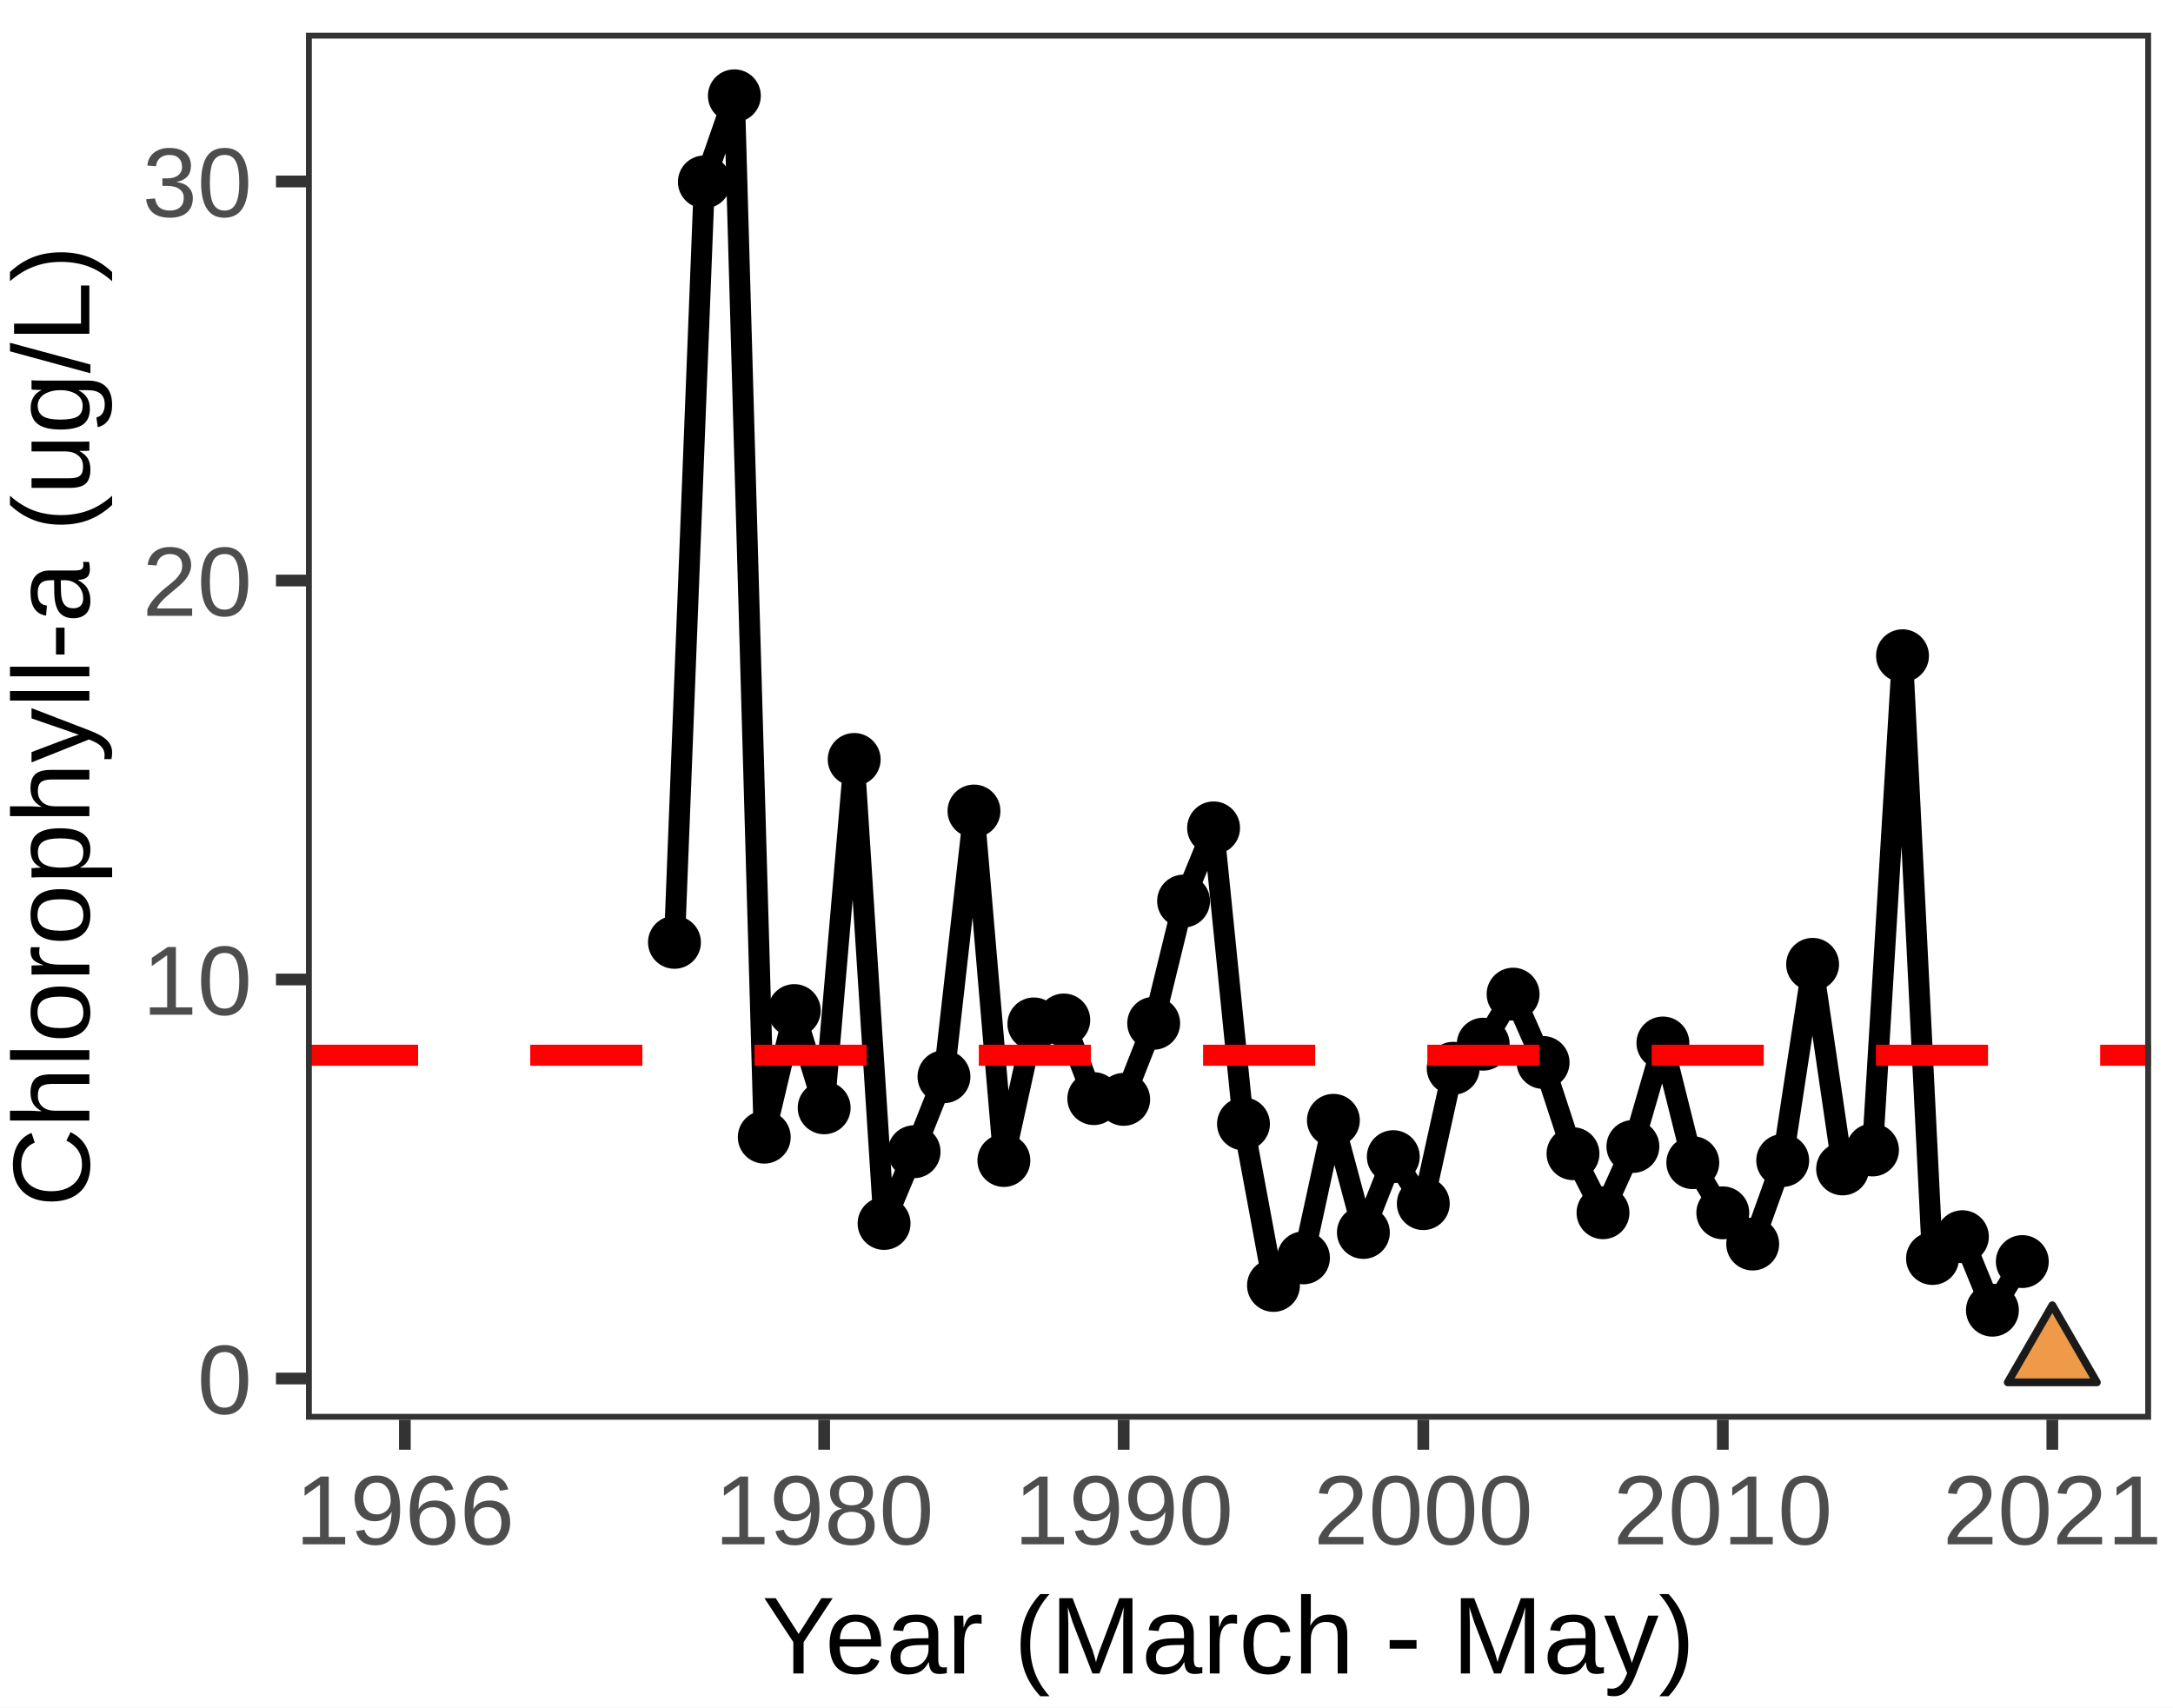
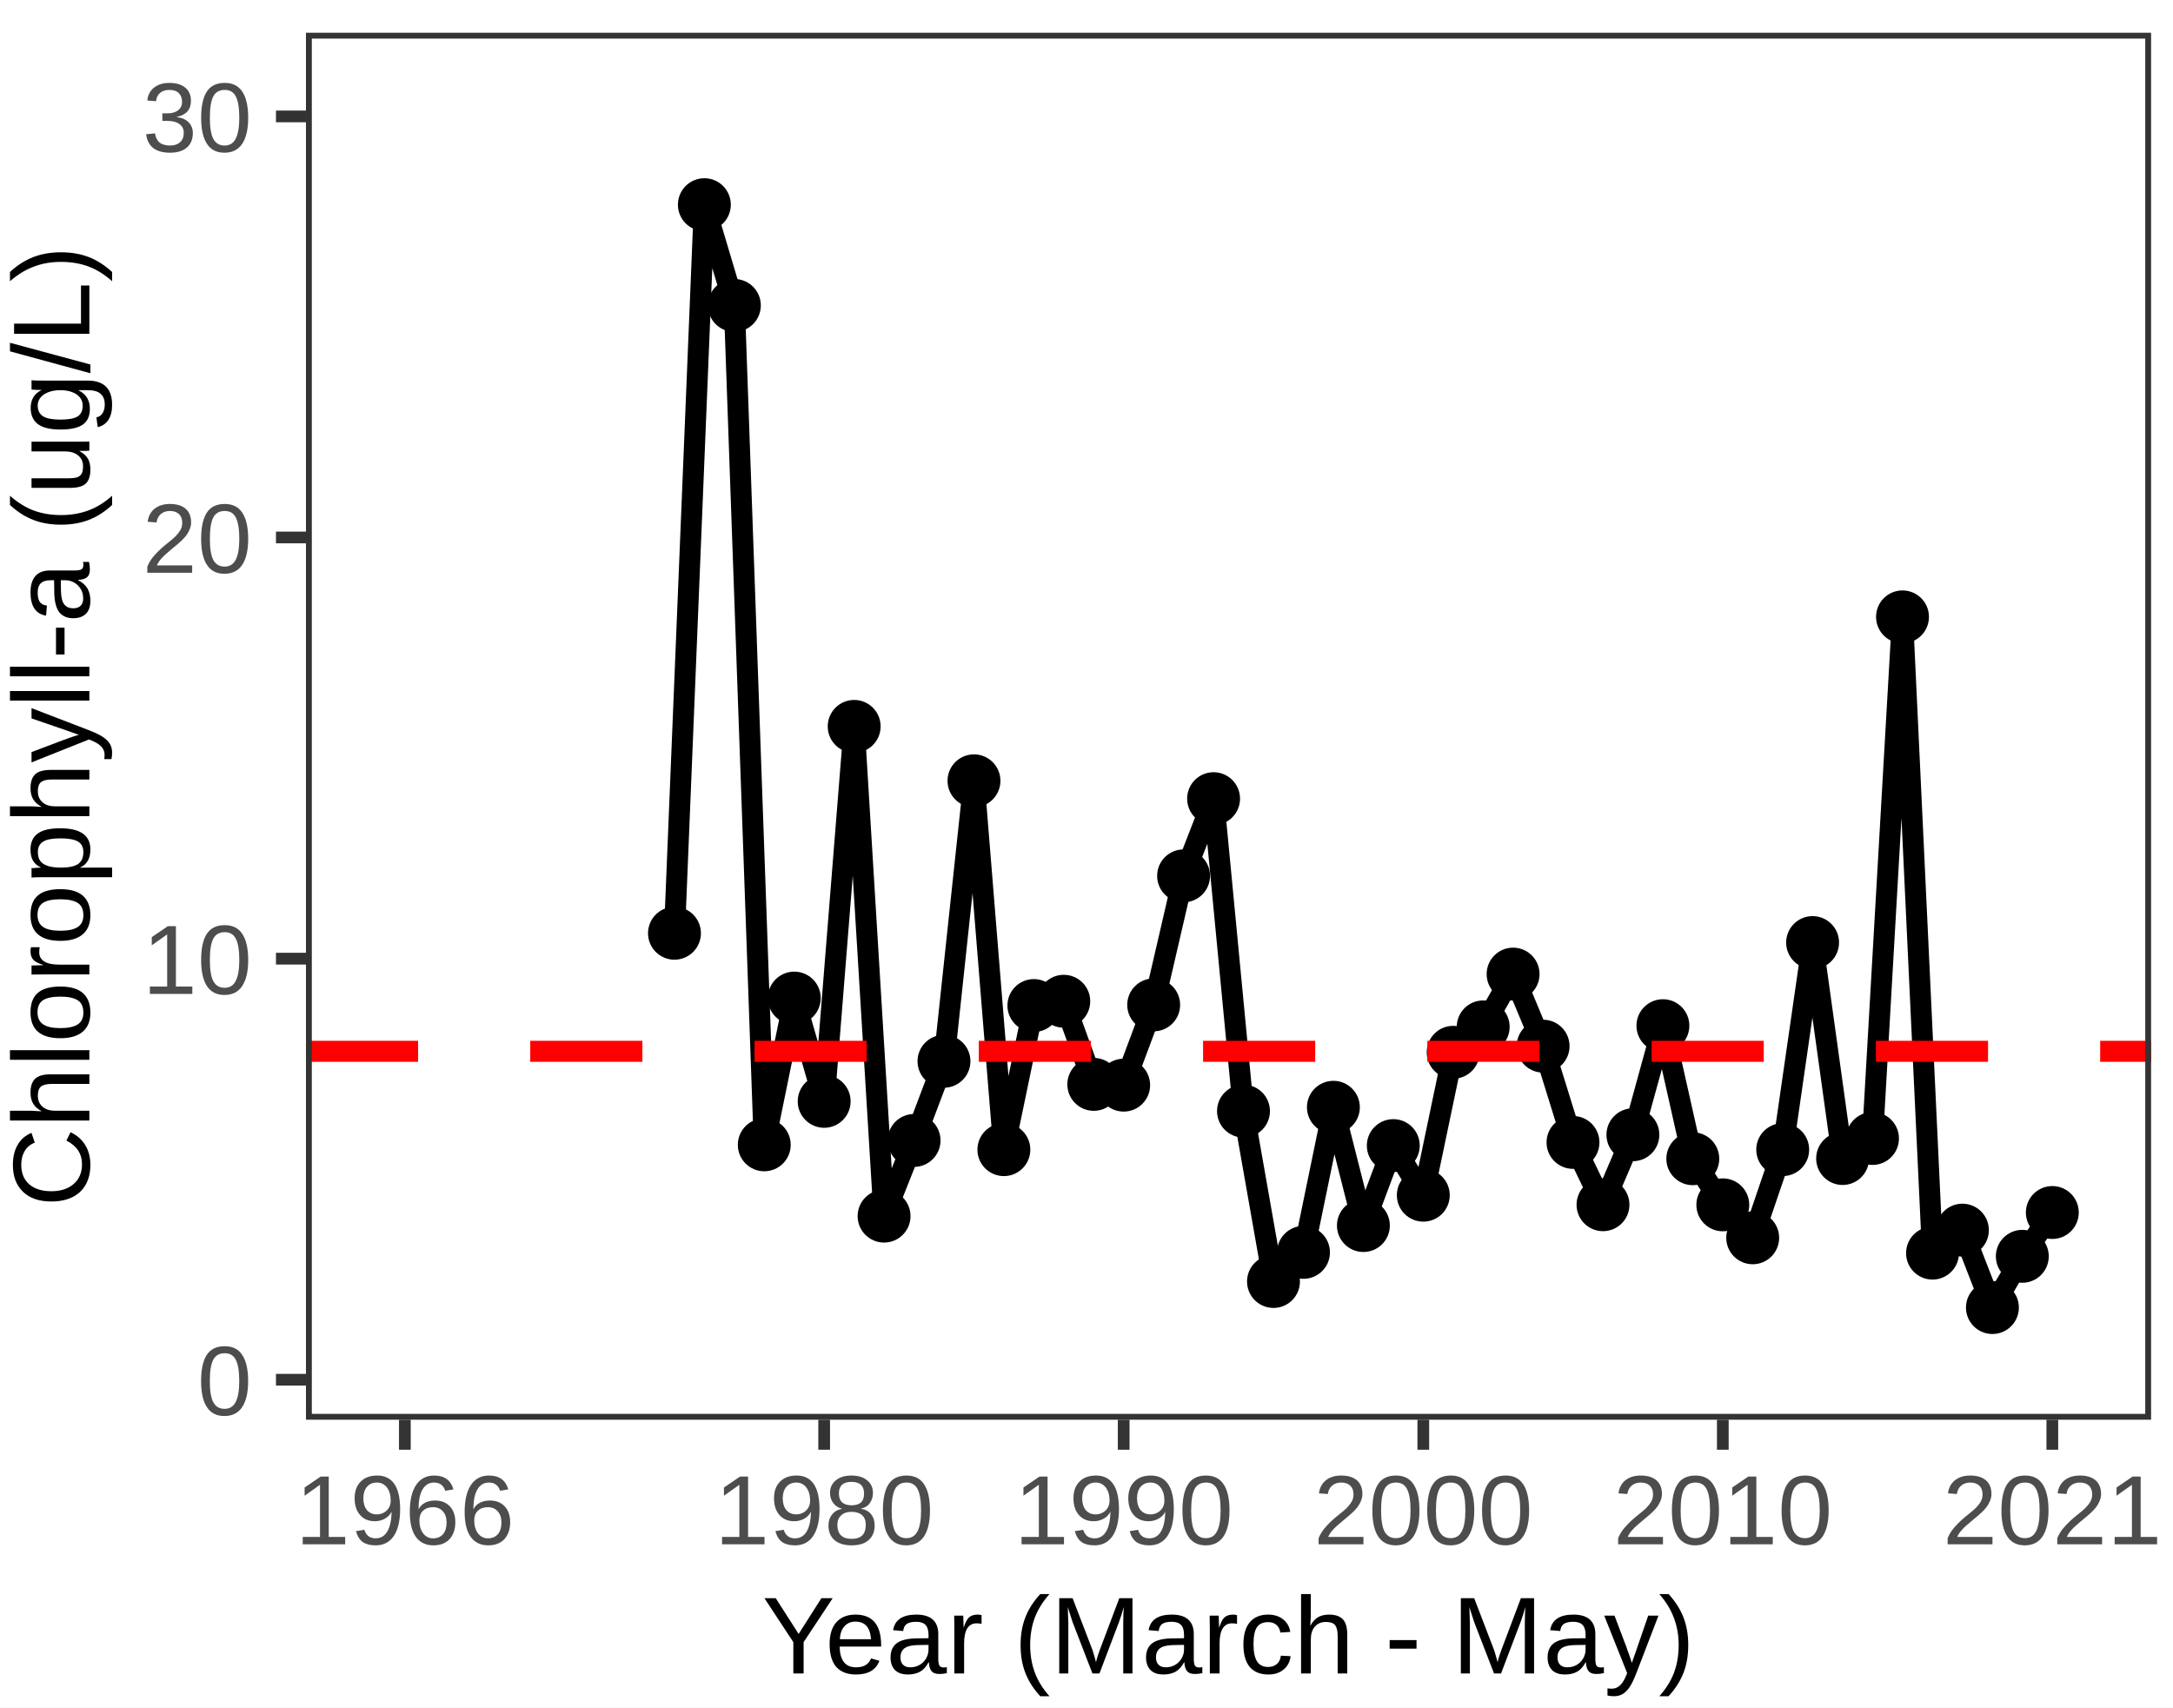
<svg xmlns="http://www.w3.org/2000/svg" class="svglite" width="198.43pt" height="155.91pt" viewBox="0 0 198.43 155.91">
  <defs>
    <style type="text/css">
    .svglite line, .svglite polyline, .svglite polygon, .svglite path, .svglite rect, .svglite circle {
      fill: none;
      stroke: #000000;
      stroke-linecap: round;
      stroke-linejoin: round;
      stroke-miterlimit: 10.00;
    }
    .svglite text {
      white-space: pre;
    }
  </style>
  </defs>
  <rect width="100%" height="100%" style="stroke: none; fill: #FFFFFF;" />
  <defs>
    <clipPath id="cpMC4wMHwxOTguNDN8MC4wMHwxNTUuOTE=">
      <rect x="0.00" y="0.00" width="198.43" height="155.91" />
    </clipPath>
  </defs>
  <g clip-path="url(#cpMC4wMHwxOTguNDN8MC4wMHwxNTUuOTE=)">
    <rect x="0.00" y="0.00" width="198.43" height="155.91" style="stroke-width: 1.07; stroke: #FFFFFF; fill: #FFFFFF;" />
  </g>
  <defs>
    <clipPath id="cpMjcuOTR8MTk2LjQzfDIuOTl8MTI5LjY0">
      <rect x="27.94" y="2.99" width="168.49" height="126.65" />
    </clipPath>
  </defs>
  <g clip-path="url(#cpMjcuOTR8MTk2LjQzfDIuOTl8MTI5LjY0)">
    <rect x="27.94" y="2.99" width="168.49" height="126.65" style="stroke-width: 1.07; stroke: none; fill: #FFFFFF;" />
-     <polyline points="61.59,86.05 64.32,16.61 67.06,8.75 69.79,103.84 72.53,92.28 75.26,101.16 78.00,69.35 80.73,111.72 83.47,105.17 86.20,98.32 88.94,74.06 91.67,105.97 94.41,93.50 97.14,93.14 99.88,100.32 102.61,100.39 105.35,93.44 108.08,82.28 110.82,75.60 113.55,102.63 116.29,117.38 119.03,114.86 121.76,102.30 124.50,112.54 127.23,105.62 129.97,109.91 132.70,97.55 135.44,95.35 138.17,90.78 140.91,97.02 143.64,105.35 146.38,110.74 149.11,104.69 151.85,95.24 154.58,106.17 157.32,110.75 160.05,113.60 162.79,105.97 165.52,88.06 168.26,106.74 170.99,105.01 173.73,59.88 176.47,114.92 179.20,112.93 181.94,119.64 184.67,115.20 " style="stroke-width: 1.92; stroke-linecap: butt;" />
-     <circle cx="61.59" cy="86.05" r="2.06" style="stroke-width: 0.71; fill: #000000;" />
-     <circle cx="64.32" cy="16.61" r="2.06" style="stroke-width: 0.71; fill: #000000;" />
-     <circle cx="67.06" cy="8.75" r="2.06" style="stroke-width: 0.71; fill: #000000;" />
-     <circle cx="69.79" cy="103.84" r="2.06" style="stroke-width: 0.71; fill: #000000;" />
-     <circle cx="72.53" cy="92.28" r="2.06" style="stroke-width: 0.71; fill: #000000;" />
-     <circle cx="75.26" cy="101.16" r="2.06" style="stroke-width: 0.71; fill: #000000;" />
-     <circle cx="78.00" cy="69.35" r="2.06" style="stroke-width: 0.71; fill: #000000;" />
-     <circle cx="80.73" cy="111.72" r="2.06" style="stroke-width: 0.71; fill: #000000;" />
-     <circle cx="83.47" cy="105.17" r="2.06" style="stroke-width: 0.71; fill: #000000;" />
-     <circle cx="86.20" cy="98.32" r="2.06" style="stroke-width: 0.71; fill: #000000;" />
-     <circle cx="88.94" cy="74.06" r="2.06" style="stroke-width: 0.71; fill: #000000;" />
-     <circle cx="91.67" cy="105.97" r="2.06" style="stroke-width: 0.71; fill: #000000;" />
-     <circle cx="94.41" cy="93.50" r="2.06" style="stroke-width: 0.71; fill: #000000;" />
-     <circle cx="97.14" cy="93.14" r="2.06" style="stroke-width: 0.71; fill: #000000;" />
-     <circle cx="99.88" cy="100.32" r="2.06" style="stroke-width: 0.71; fill: #000000;" />
-     <circle cx="102.61" cy="100.39" r="2.06" style="stroke-width: 0.71; fill: #000000;" />
-     <circle cx="105.35" cy="93.44" r="2.06" style="stroke-width: 0.71; fill: #000000;" />
-     <circle cx="108.08" cy="82.28" r="2.06" style="stroke-width: 0.71; fill: #000000;" />
-     <circle cx="110.82" cy="75.60" r="2.06" style="stroke-width: 0.71; fill: #000000;" />
-     <circle cx="113.55" cy="102.63" r="2.06" style="stroke-width: 0.71; fill: #000000;" />
-     <circle cx="116.29" cy="117.38" r="2.06" style="stroke-width: 0.71; fill: #000000;" />
-     <circle cx="119.03" cy="114.86" r="2.06" style="stroke-width: 0.71; fill: #000000;" />
-     <circle cx="121.76" cy="102.30" r="2.06" style="stroke-width: 0.71; fill: #000000;" />
-     <circle cx="124.50" cy="112.54" r="2.06" style="stroke-width: 0.71; fill: #000000;" />
-     <circle cx="127.23" cy="105.62" r="2.06" style="stroke-width: 0.71; fill: #000000;" />
-     <circle cx="129.97" cy="109.91" r="2.06" style="stroke-width: 0.71; fill: #000000;" />
-     <circle cx="132.70" cy="97.55" r="2.06" style="stroke-width: 0.71; fill: #000000;" />
-     <circle cx="135.44" cy="95.35" r="2.06" style="stroke-width: 0.71; fill: #000000;" />
-     <circle cx="138.17" cy="90.78" r="2.06" style="stroke-width: 0.71; fill: #000000;" />
-     <circle cx="140.91" cy="97.02" r="2.06" style="stroke-width: 0.71; fill: #000000;" />
-     <circle cx="143.64" cy="105.35" r="2.06" style="stroke-width: 0.71; fill: #000000;" />
-     <circle cx="146.38" cy="110.74" r="2.06" style="stroke-width: 0.71; fill: #000000;" />
-     <circle cx="149.11" cy="104.69" r="2.06" style="stroke-width: 0.71; fill: #000000;" />
-     <circle cx="151.85" cy="95.24" r="2.06" style="stroke-width: 0.71; fill: #000000;" />
-     <circle cx="154.58" cy="106.17" r="2.06" style="stroke-width: 0.71; fill: #000000;" />
-     <circle cx="157.32" cy="110.75" r="2.06" style="stroke-width: 0.71; fill: #000000;" />
-     <circle cx="160.05" cy="113.60" r="2.06" style="stroke-width: 0.71; fill: #000000;" />
-     <circle cx="162.79" cy="105.97" r="2.06" style="stroke-width: 0.71; fill: #000000;" />
-     <circle cx="165.52" cy="88.06" r="2.06" style="stroke-width: 0.71; fill: #000000;" />
-     <circle cx="168.26" cy="106.74" r="2.06" style="stroke-width: 0.71; fill: #000000;" />
-     <circle cx="170.99" cy="105.01" r="2.06" style="stroke-width: 0.71; fill: #000000;" />
-     <circle cx="173.73" cy="59.88" r="2.06" style="stroke-width: 0.71; fill: #000000;" />
-     <circle cx="176.47" cy="114.92" r="2.06" style="stroke-width: 0.71; fill: #000000;" />
-     <circle cx="179.20" cy="112.93" r="2.06" style="stroke-width: 0.71; fill: #000000;" />
-     <circle cx="181.94" cy="119.64" r="2.06" style="stroke-width: 0.71; fill: #000000;" />
-     <circle cx="184.67" cy="115.20" r="2.06" style="stroke-width: 0.71; fill: #000000;" />
-     <polygon points="187.41,119.19 191.48,126.23 183.34,126.23 " style="stroke-width: 0.71; stroke: #1A1A1A; fill: #EE9A49;" />
-     <line x1="27.94" y1="96.36" x2="196.43" y2="96.36" style="stroke-width: 1.92; stroke: #FF0000; stroke-dasharray: 10.24,10.24; stroke-linecap: butt;" />
+     <polyline points="61.59,85.22 64.32,18.69 67.06,27.89 69.79,104.54 72.53,91.14 75.26,100.57 78.00,66.33 80.73,111.05 83.47,104.14 86.20,96.91 88.94,71.30 91.67,104.98 94.41,91.82 97.14,91.43 99.88,99.02 102.61,99.09 105.35,91.76 108.08,79.98 110.82,72.93 113.55,101.46 116.29,117.02 119.03,114.36 121.76,101.11 124.50,111.91 127.23,104.61 129.97,109.14 132.70,96.09 135.44,93.77 138.17,88.95 140.91,95.53 143.64,104.32 146.38,110.01 149.11,103.62 151.85,93.66 154.58,105.81 157.32,110.02 160.05,113.03 162.79,104.98 165.52,86.07 168.26,105.79 170.99,103.96 173.73,56.33 176.47,114.43 179.20,112.33 181.94,119.40 184.67,114.72 187.41,110.72 " style="stroke-width: 1.92; stroke-linecap: butt;" />
+     <circle cx="61.59" cy="85.22" r="2.06" style="stroke-width: 0.71; fill: #000000;" />
+     <circle cx="64.32" cy="18.69" r="2.06" style="stroke-width: 0.71; fill: #000000;" />
+     <circle cx="67.06" cy="27.89" r="2.06" style="stroke-width: 0.71; fill: #000000;" />
+     <circle cx="69.79" cy="104.54" r="2.06" style="stroke-width: 0.71; fill: #000000;" />
+     <circle cx="72.53" cy="91.14" r="2.06" style="stroke-width: 0.71; fill: #000000;" />
+     <circle cx="75.26" cy="100.57" r="2.06" style="stroke-width: 0.71; fill: #000000;" />
+     <circle cx="78.00" cy="66.33" r="2.06" style="stroke-width: 0.71; fill: #000000;" />
+     <circle cx="80.73" cy="111.05" r="2.06" style="stroke-width: 0.71; fill: #000000;" />
+     <circle cx="83.47" cy="104.14" r="2.06" style="stroke-width: 0.71; fill: #000000;" />
+     <circle cx="86.20" cy="96.91" r="2.06" style="stroke-width: 0.71; fill: #000000;" />
+     <circle cx="88.94" cy="71.30" r="2.06" style="stroke-width: 0.71; fill: #000000;" />
+     <circle cx="91.67" cy="104.98" r="2.06" style="stroke-width: 0.71; fill: #000000;" />
+     <circle cx="94.41" cy="91.82" r="2.06" style="stroke-width: 0.71; fill: #000000;" />
+     <circle cx="97.14" cy="91.43" r="2.06" style="stroke-width: 0.71; fill: #000000;" />
+     <circle cx="99.88" cy="99.02" r="2.06" style="stroke-width: 0.71; fill: #000000;" />
+     <circle cx="102.61" cy="99.09" r="2.06" style="stroke-width: 0.71; fill: #000000;" />
+     <circle cx="105.35" cy="91.76" r="2.06" style="stroke-width: 0.71; fill: #000000;" />
+     <circle cx="108.08" cy="79.98" r="2.06" style="stroke-width: 0.71; fill: #000000;" />
+     <circle cx="110.82" cy="72.93" r="2.06" style="stroke-width: 0.71; fill: #000000;" />
+     <circle cx="113.55" cy="101.46" r="2.06" style="stroke-width: 0.71; fill: #000000;" />
+     <circle cx="116.29" cy="117.02" r="2.06" style="stroke-width: 0.71; fill: #000000;" />
+     <circle cx="119.03" cy="114.36" r="2.06" style="stroke-width: 0.71; fill: #000000;" />
+     <circle cx="121.76" cy="101.11" r="2.06" style="stroke-width: 0.71; fill: #000000;" />
+     <circle cx="124.50" cy="111.91" r="2.06" style="stroke-width: 0.71; fill: #000000;" />
+     <circle cx="127.23" cy="104.61" r="2.06" style="stroke-width: 0.71; fill: #000000;" />
+     <circle cx="129.97" cy="109.14" r="2.06" style="stroke-width: 0.71; fill: #000000;" />
+     <circle cx="132.70" cy="96.09" r="2.06" style="stroke-width: 0.71; fill: #000000;" />
+     <circle cx="135.44" cy="93.77" r="2.06" style="stroke-width: 0.71; fill: #000000;" />
+     <circle cx="138.17" cy="88.95" r="2.06" style="stroke-width: 0.71; fill: #000000;" />
+     <circle cx="140.91" cy="95.53" r="2.06" style="stroke-width: 0.71; fill: #000000;" />
+     <circle cx="143.64" cy="104.32" r="2.06" style="stroke-width: 0.71; fill: #000000;" />
+     <circle cx="146.38" cy="110.01" r="2.06" style="stroke-width: 0.71; fill: #000000;" />
+     <circle cx="149.11" cy="103.62" r="2.06" style="stroke-width: 0.71; fill: #000000;" />
+     <circle cx="151.85" cy="93.66" r="2.06" style="stroke-width: 0.71; fill: #000000;" />
+     <circle cx="154.58" cy="105.81" r="2.06" style="stroke-width: 0.71; fill: #000000;" />
+     <circle cx="157.32" cy="110.02" r="2.06" style="stroke-width: 0.71; fill: #000000;" />
+     <circle cx="160.05" cy="113.03" r="2.06" style="stroke-width: 0.71; fill: #000000;" />
+     <circle cx="162.79" cy="104.98" r="2.06" style="stroke-width: 0.71; fill: #000000;" />
+     <circle cx="165.52" cy="86.07" r="2.06" style="stroke-width: 0.71; fill: #000000;" />
+     <circle cx="168.26" cy="105.79" r="2.06" style="stroke-width: 0.71; fill: #000000;" />
+     <circle cx="170.99" cy="103.96" r="2.06" style="stroke-width: 0.71; fill: #000000;" />
+     <circle cx="173.73" cy="56.33" r="2.06" style="stroke-width: 0.71; fill: #000000;" />
+     <circle cx="176.47" cy="114.43" r="2.06" style="stroke-width: 0.71; fill: #000000;" />
+     <circle cx="179.20" cy="112.33" r="2.06" style="stroke-width: 0.71; fill: #000000;" />
+     <circle cx="181.94" cy="119.40" r="2.06" style="stroke-width: 0.71; fill: #000000;" />
+     <circle cx="184.67" cy="114.72" r="2.06" style="stroke-width: 0.71; fill: #000000;" />
+     <circle cx="187.41" cy="110.72" r="2.06" style="stroke-width: 0.71; fill: #000000;" />
+     <line x1="27.94" y1="96.00" x2="196.43" y2="96.00" style="stroke-width: 1.92; stroke: #FF0000; stroke-dasharray: 10.24,10.24; stroke-linecap: butt;" />
    <rect x="27.94" y="2.99" width="168.49" height="126.65" style="stroke-width: 1.07; stroke: #333333;" />
  </g>
  <g clip-path="url(#cpMC4wMHwxOTguNDN8MC4wMHwxNTUuOTE=)">
-     <text x="23.01" y="129.10" text-anchor="end" style="font-size: 9.00px;fill: #4D4D4D; font-family: &quot;Arial&quot;;" textLength="5.00px" lengthAdjust="spacingAndGlyphs">0</text>
-     <text x="23.01" y="92.66" text-anchor="end" style="font-size: 9.00px;fill: #4D4D4D; font-family: &quot;Arial&quot;;" textLength="10.01px" lengthAdjust="spacingAndGlyphs">10</text>
-     <text x="23.01" y="56.23" text-anchor="end" style="font-size: 9.00px;fill: #4D4D4D; font-family: &quot;Arial&quot;;" textLength="10.01px" lengthAdjust="spacingAndGlyphs">20</text>
-     <text x="23.01" y="19.79" text-anchor="end" style="font-size: 9.00px;fill: #4D4D4D; font-family: &quot;Arial&quot;;" textLength="10.01px" lengthAdjust="spacingAndGlyphs">30</text>
-     <polyline points="25.20,125.88 27.94,125.88 " style="stroke-width: 1.07; stroke: #333333; stroke-linecap: butt;" />
-     <polyline points="25.20,89.44 27.94,89.44 " style="stroke-width: 1.07; stroke: #333333; stroke-linecap: butt;" />
-     <polyline points="25.20,53.01 27.94,53.01 " style="stroke-width: 1.07; stroke: #333333; stroke-linecap: butt;" />
-     <polyline points="25.20,16.57 27.94,16.57 " style="stroke-width: 1.07; stroke: #333333; stroke-linecap: butt;" />
+     <text x="23.01" y="129.21" text-anchor="end" style="font-size: 9.00px;fill: #4D4D4D; font-family: &quot;Arial&quot;;" textLength="5.00px" lengthAdjust="spacingAndGlyphs">0</text>
+     <text x="23.01" y="90.76" text-anchor="end" style="font-size: 9.00px;fill: #4D4D4D; font-family: &quot;Arial&quot;;" textLength="10.01px" lengthAdjust="spacingAndGlyphs">10</text>
+     <text x="23.01" y="52.30" text-anchor="end" style="font-size: 9.00px;fill: #4D4D4D; font-family: &quot;Arial&quot;;" textLength="10.01px" lengthAdjust="spacingAndGlyphs">20</text>
+     <text x="23.01" y="13.85" text-anchor="end" style="font-size: 9.00px;fill: #4D4D4D; font-family: &quot;Arial&quot;;" textLength="10.01px" lengthAdjust="spacingAndGlyphs">30</text>
+     <polyline points="25.20,125.99 27.94,125.99 " style="stroke-width: 1.07; stroke: #333333; stroke-linecap: butt;" />
+     <polyline points="25.20,87.54 27.94,87.54 " style="stroke-width: 1.07; stroke: #333333; stroke-linecap: butt;" />
+     <polyline points="25.20,49.08 27.94,49.08 " style="stroke-width: 1.07; stroke: #333333; stroke-linecap: butt;" />
+     <polyline points="25.20,10.63 27.94,10.63 " style="stroke-width: 1.07; stroke: #333333; stroke-linecap: butt;" />
    <polyline points="36.97,132.38 36.97,129.64 " style="stroke-width: 1.07; stroke: #333333; stroke-linecap: butt;" />
    <polyline points="75.26,132.38 75.26,129.64 " style="stroke-width: 1.07; stroke: #333333; stroke-linecap: butt;" />
    <polyline points="102.61,132.38 102.61,129.64 " style="stroke-width: 1.07; stroke: #333333; stroke-linecap: butt;" />
    <polyline points="129.97,132.38 129.97,129.64 " style="stroke-width: 1.07; stroke: #333333; stroke-linecap: butt;" />
    <polyline points="157.32,132.38 157.32,129.64 " style="stroke-width: 1.07; stroke: #333333; stroke-linecap: butt;" />
    <polyline points="187.41,132.38 187.41,129.64 " style="stroke-width: 1.07; stroke: #333333; stroke-linecap: butt;" />
    <text x="36.97" y="141.02" text-anchor="middle" style="font-size: 9.00px;fill: #4D4D4D; font-family: &quot;Arial&quot;;" textLength="20.02px" lengthAdjust="spacingAndGlyphs">1966</text>
    <text x="75.26" y="141.02" text-anchor="middle" style="font-size: 9.00px;fill: #4D4D4D; font-family: &quot;Arial&quot;;" textLength="20.02px" lengthAdjust="spacingAndGlyphs">1980</text>
    <text x="102.61" y="141.02" text-anchor="middle" style="font-size: 9.00px;fill: #4D4D4D; font-family: &quot;Arial&quot;;" textLength="20.02px" lengthAdjust="spacingAndGlyphs">1990</text>
    <text x="129.97" y="141.02" text-anchor="middle" style="font-size: 9.00px;fill: #4D4D4D; font-family: &quot;Arial&quot;;" textLength="20.02px" lengthAdjust="spacingAndGlyphs">2000</text>
    <text x="157.32" y="141.02" text-anchor="middle" style="font-size: 9.00px;fill: #4D4D4D; font-family: &quot;Arial&quot;;" textLength="20.02px" lengthAdjust="spacingAndGlyphs">2010</text>
    <text x="187.41" y="141.02" text-anchor="middle" style="font-size: 9.00px;fill: #4D4D4D; font-family: &quot;Arial&quot;;" textLength="20.02px" lengthAdjust="spacingAndGlyphs">2021</text>
    <text x="112.19" y="152.81" text-anchor="middle" style="font-size: 10.00px; font-family: &quot;Arial&quot;;" textLength="85.26px" lengthAdjust="spacingAndGlyphs">Year (March - May)</text>
    <text transform="translate(8.16,66.32) rotate(-90)" text-anchor="middle" style="font-size: 10.00px; font-family: &quot;Arial&quot;;" textLength="87.88px" lengthAdjust="spacingAndGlyphs">Chlorophyll-a (ug/L)</text>
  </g>
</svg>
